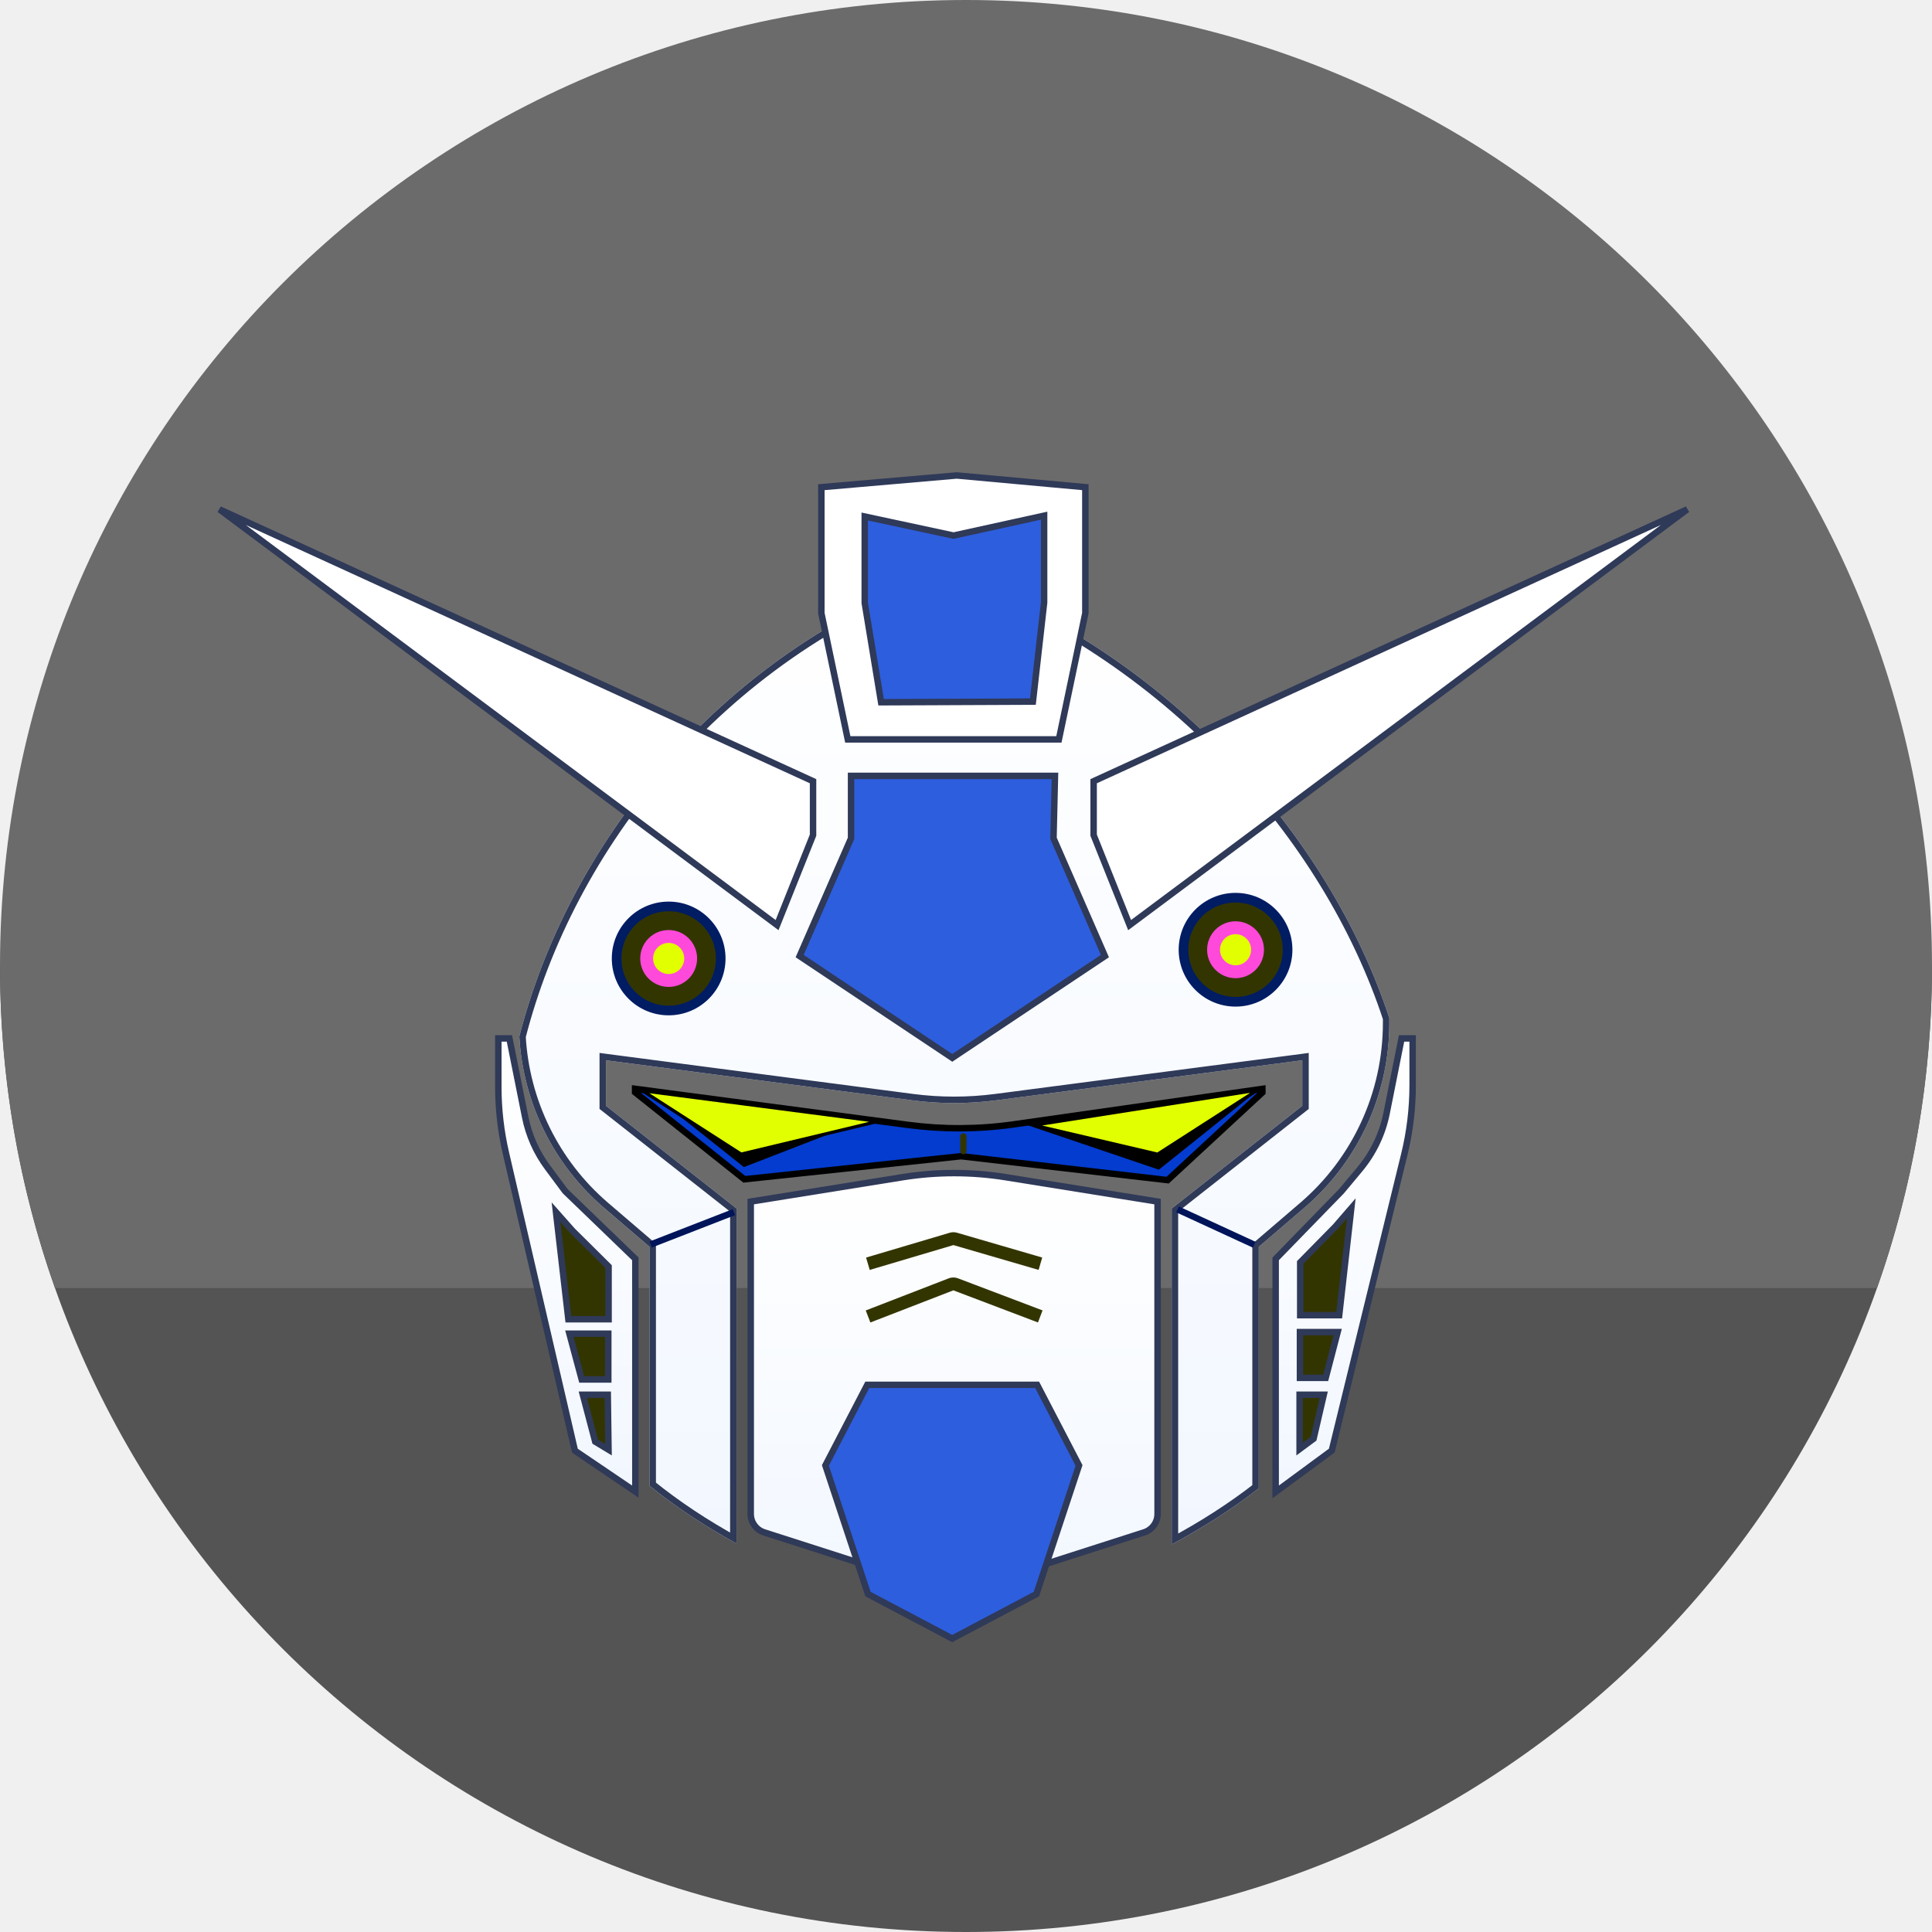
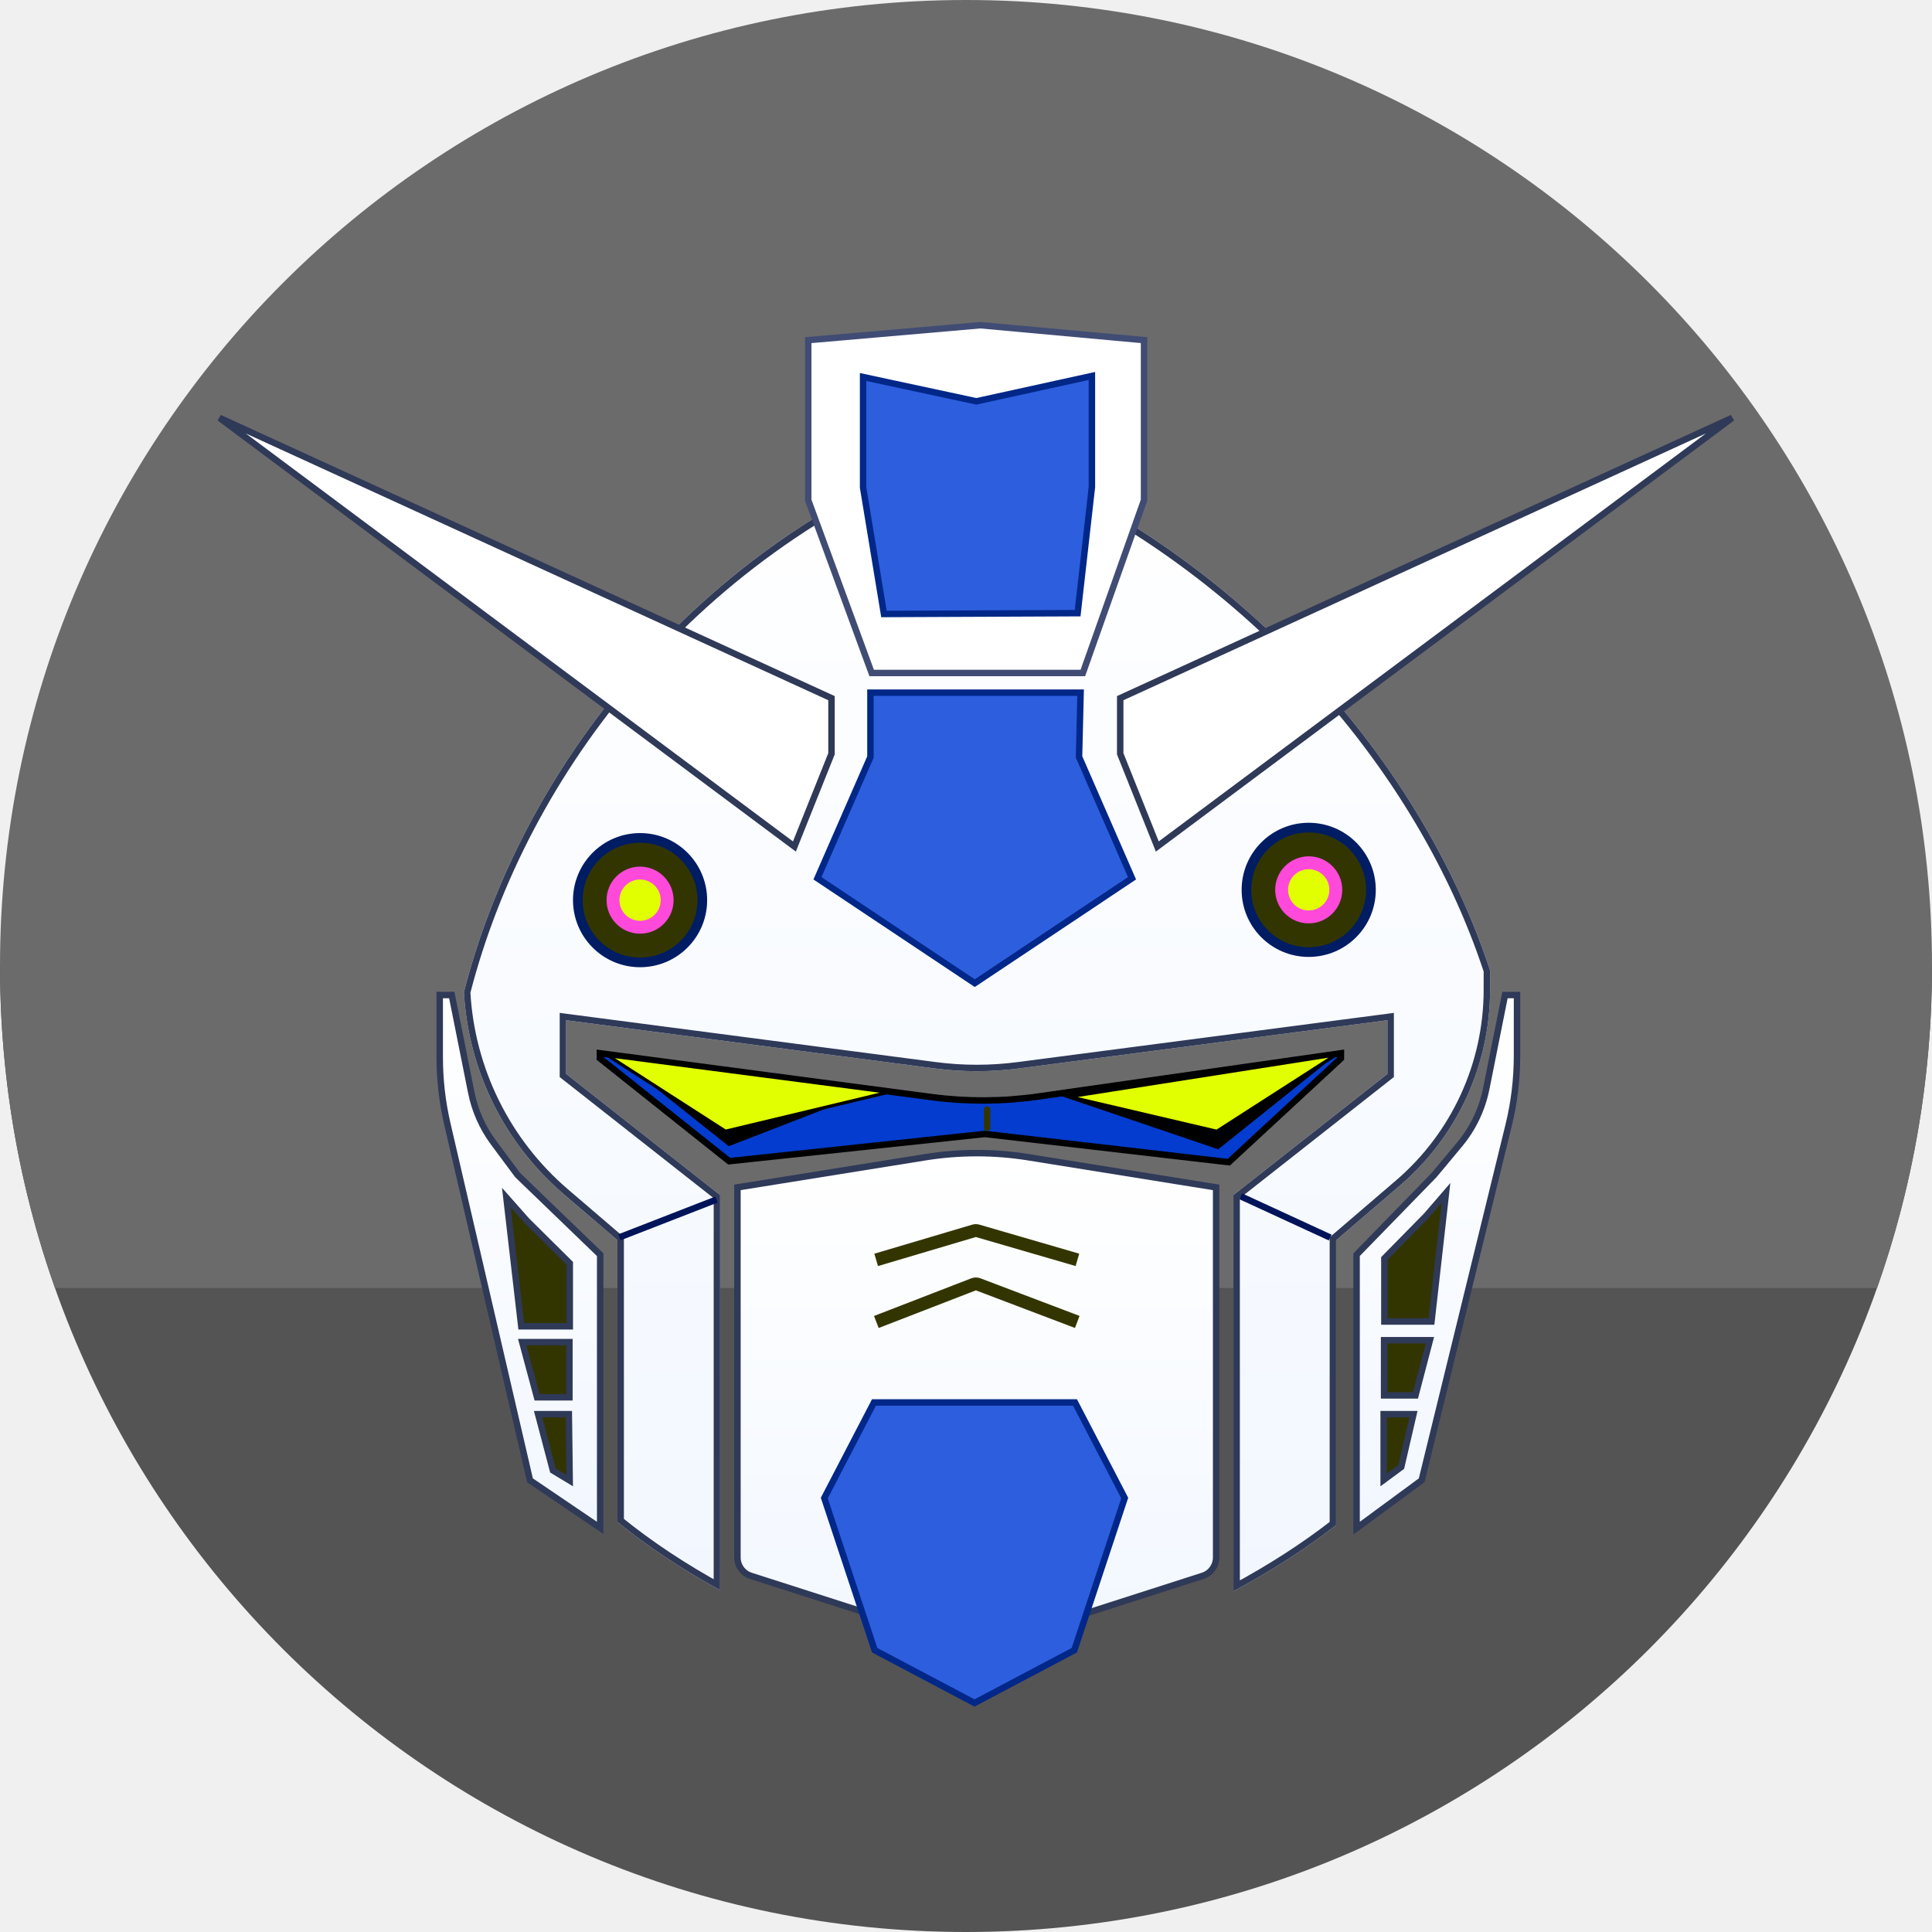
<svg xmlns="http://www.w3.org/2000/svg" width="60" height="60" viewBox="0 0 60 60" fill="none">
  <g clip-path="url(#clip0_406_2)">
    <path fill-rule="evenodd" clip-rule="evenodd" d="M30 60C46.569 60 60 46.569 60 30H0C0 46.569 13.431 60 30 60Z" fill="#545454" />
    <path fill-rule="evenodd" clip-rule="evenodd" d="M58.293 40C59.398 36.872 60 33.506 60 30C60 13.431 46.569 0 30 0C13.431 0 0 13.431 0 30C0 33.506 0.602 36.872 1.707 40H58.293Z" fill="#6B6B6B" />
    <mask id="path-3-inside-1_406_2" fill="white">
-       <path fill-rule="evenodd" clip-rule="evenodd" d="M43.147 31.618V31.771C43.147 33.977 42.183 36.072 40.508 37.508L39.092 38.722V45.672V46.222C38.289 46.847 37.388 47.427 36.389 47.962V37.531L40.444 34.342V32.928L30.928 34.172C30.067 34.285 29.196 34.285 28.335 34.172L18.819 32.928V34.342L22.874 37.531V47.936C21.868 47.385 20.967 46.786 20.171 46.14V45.671V38.72L18.755 37.507C17.186 36.162 16.241 34.238 16.128 32.187C17.634 26.32 22.186 20.361 29.361 17.752C36.303 20.277 41.281 25.938 43.147 31.618Z" />
+       <path fill-rule="evenodd" clip-rule="evenodd" d="M46.276 30.139V30.319V30.739C46.276 33.075 45.255 35.293 43.482 36.813L41.494 38.518V46.716V47.364C40.547 48.102 39.483 48.786 38.305 49.417V37.113L43.088 33.352V31.684L31.631 33.183C30.771 33.295 29.899 33.295 29.038 33.183L17.582 31.684V33.352L22.364 37.113V49.386C21.177 48.736 20.115 48.03 19.176 47.268V46.715V38.516L17.506 37.085C15.655 35.499 14.541 33.23 14.407 30.811C16.184 23.89 21.552 16.862 30.015 13.784C38.204 16.762 44.075 23.44 46.276 30.139Z" />
    </mask>
-     <path fill-rule="evenodd" clip-rule="evenodd" d="M43.147 31.618V31.771C43.147 33.977 42.183 36.072 40.508 37.508L39.092 38.722V45.672V46.222C38.289 46.847 37.388 47.427 36.389 47.962V37.531L40.444 34.342V32.928L30.928 34.172C30.067 34.285 29.196 34.285 28.335 34.172L18.819 32.928V34.342L22.874 37.531V47.936C21.868 47.385 20.967 46.786 20.171 46.14V45.671V38.72L18.755 37.507C17.186 36.162 16.241 34.238 16.128 32.187C17.634 26.32 22.186 20.361 29.361 17.752C36.303 20.277 41.281 25.938 43.147 31.618Z" fill="url(#paint0_linear_406_2)" />
-     <path d="M43.147 31.618H43.347V31.586L43.337 31.555L43.147 31.618ZM40.508 37.508L40.378 37.356L40.508 37.508ZM39.092 38.722L38.962 38.57L38.892 38.63V38.722H39.092ZM39.092 46.222L39.215 46.38L39.292 46.32V46.222H39.092ZM36.389 47.962H36.189V48.297L36.484 48.139L36.389 47.962ZM36.389 37.531L36.266 37.373L36.189 37.434V37.531H36.389ZM40.444 34.342L40.568 34.499L40.644 34.439V34.342H40.444ZM40.444 32.928H40.644V32.7L40.418 32.73L40.444 32.928ZM30.928 34.172L30.902 33.974L30.928 34.172ZM28.335 34.172L28.309 34.371L28.335 34.172ZM18.819 32.928L18.845 32.73L18.619 32.7V32.928H18.819ZM18.819 34.342H18.619V34.439L18.696 34.499L18.819 34.342ZM22.874 37.531H23.074V37.434L22.997 37.373L22.874 37.531ZM22.874 47.936L22.778 48.111L23.074 48.273V47.936H22.874ZM20.171 46.14H19.971V46.235L20.045 46.295L20.171 46.14ZM20.171 38.72H20.371V38.628L20.301 38.568L20.171 38.72ZM18.755 37.507L18.625 37.658H18.625L18.755 37.507ZM16.128 32.187L15.934 32.138L15.926 32.168L15.928 32.198L16.128 32.187ZM29.361 17.752L29.429 17.564L29.361 17.539L29.292 17.564L29.361 17.752ZM42.947 31.618V31.771H43.347V31.618H42.947ZM42.947 31.771C42.947 33.918 42.009 35.959 40.378 37.356L40.639 37.66C42.358 36.186 43.347 34.035 43.347 31.771H42.947ZM40.378 37.356L38.962 38.57L39.223 38.873L40.639 37.66L40.378 37.356ZM38.892 38.722V45.672H39.292V38.722H38.892ZM38.892 45.672V46.222H39.292V45.672H38.892ZM38.969 46.064C38.176 46.682 37.285 47.256 36.295 47.786L36.484 48.139C37.491 47.599 38.402 47.013 39.215 46.38L38.969 46.064ZM36.589 47.962V37.531H36.189V47.962H36.589ZM36.513 37.688L40.568 34.499L40.32 34.185L36.266 37.373L36.513 37.688ZM40.644 34.342V32.928H40.244V34.342H40.644ZM40.418 32.73L30.902 33.974L30.954 34.371L40.47 33.126L40.418 32.73ZM30.902 33.974C30.059 34.084 29.204 34.084 28.361 33.974L28.309 34.371C29.187 34.486 30.076 34.486 30.954 34.371L30.902 33.974ZM28.361 33.974L18.845 32.73L18.793 33.126L28.309 34.371L28.361 33.974ZM18.619 32.928V34.342H19.019V32.928H18.619ZM18.696 34.499L22.75 37.688L22.997 37.373L18.943 34.185L18.696 34.499ZM22.674 37.531V47.936H23.074V37.531H22.674ZM22.97 47.76C21.973 47.214 21.083 46.623 20.297 45.985L20.045 46.295C20.851 46.95 21.762 47.555 22.778 48.111L22.97 47.76ZM20.371 46.14V45.671H19.971V46.14H20.371ZM20.371 45.671V38.72H19.971V45.671H20.371ZM20.301 38.568L18.885 37.355L18.625 37.658L20.041 38.872L20.301 38.568ZM18.885 37.355C17.358 36.046 16.438 34.173 16.327 32.176L15.928 32.198C16.044 34.304 17.015 36.278 18.625 37.658L18.885 37.355ZM16.321 32.237C17.813 26.428 22.322 20.524 29.429 17.94L29.292 17.564C22.05 20.198 17.455 26.212 15.934 32.138L16.321 32.237ZM29.292 17.94C36.176 20.443 41.11 26.057 42.957 31.68L43.337 31.555C41.453 25.818 36.431 20.11 29.429 17.564L29.292 17.94Z" fill="#2F3958" mask="url(#path-3-inside-1_406_2)" />
-     <path d="M23.399 37.303L23.315 37.316V37.401V47.017C23.315 47.278 23.483 47.509 23.732 47.589L29.601 49.473L29.632 49.483L29.663 49.473L35.532 47.589C35.781 47.509 35.949 47.278 35.949 47.017V37.401V37.316L35.865 37.303L31.233 36.559C30.172 36.389 29.092 36.389 28.031 36.559L23.399 37.303Z" fill="url(#paint1_linear_406_2)" stroke="#2F3958" stroke-width="0.2" />
-     <path d="M32.209 43.007L33.51 45.51L32.187 49.505L29.572 50.887L26.956 49.505L25.633 45.51L26.934 43.007L29.572 43.007L32.209 43.007Z" fill="#2D5EDE" stroke="#2F3958" stroke-width="0.2" />
-     <path d="M27.145 39.19L29.551 38.476C29.587 38.465 29.627 38.465 29.663 38.475L32.119 39.19" stroke="#333501" stroke-width="0.4" stroke-linecap="square" />
-     <path d="M27.145 40.812L29.536 39.886C29.582 39.869 29.633 39.868 29.679 39.886L32.119 40.812" stroke="#333501" stroke-width="0.4" stroke-linecap="square" />
-     <path d="M19.731 39.136V39.094L19.7 39.065L17.552 36.993L17.003 36.254C16.659 35.791 16.422 35.258 16.309 34.692L15.836 32.329L15.82 32.249H15.738H15.576H15.476V32.349V33.752C15.476 34.444 15.555 35.133 15.711 35.807L17.846 45.013L17.855 45.051L17.887 45.074L19.574 46.217L19.731 46.323V46.135V39.136Z" fill="url(#paint2_linear_406_2)" stroke="#2F3958" stroke-width="0.2" />
-     <path d="M18.065 42.84L17.683 41.419H18.891V42.84H18.065Z" fill="#333501" stroke="#2F3958" stroke-width="0.2" />
-     <path d="M17.775 38.218L17.775 38.218L17.779 38.223L18.355 38.793L18.9 39.334V40.971H17.651L17.267 37.645L17.775 38.218Z" fill="#333501" stroke="#2F3958" stroke-width="0.2" />
-     <path d="M18.485 44.772L18.101 43.315H18.875L18.898 45.021L18.485 44.772Z" fill="#333501" stroke="#2F3958" stroke-width="0.2" />
-     <path d="M39.617 39.136V39.096L39.645 39.067L41.663 36.992L42.233 36.309C42.649 35.809 42.934 35.214 43.062 34.576L43.511 32.329L43.527 32.249H43.609H43.771H43.871V32.349V33.695C43.871 34.425 43.784 35.152 43.61 35.86L41.368 45.014L41.359 45.05L41.33 45.071L39.776 46.215L39.617 46.332V46.135V39.136Z" fill="url(#paint3_linear_406_2)" stroke="#2F3958" stroke-width="0.2" />
-     <path d="M41.171 42.791L41.542 41.369H40.371V42.791H41.171Z" fill="#333501" stroke="#2F3958" stroke-width="0.2" />
-     <path d="M41.475 38.09L41.475 38.091L41.471 38.095L40.379 39.206V40.844H41.59L41.965 37.524L41.475 38.09Z" fill="#333501" stroke="#2F3958" stroke-width="0.2" />
-     <path d="M40.794 44.681L41.111 43.315H40.36V45.002L40.794 44.681Z" fill="#333501" stroke="#2F3958" stroke-width="0.2" />
-     <circle cx="38.371" cy="29.495" r="1.616" fill="#333501" stroke="#001C63" stroke-width="0.3" />
-     <circle cx="38.371" cy="29.495" r="0.683" fill="#E1FF00" stroke="#FF49DB" stroke-width="0.4" />
-     <circle cx="20.766" cy="29.766" r="1.616" fill="#333501" stroke="#001C63" stroke-width="0.3" />
-     <circle cx="20.766" cy="29.766" r="0.683" fill="#E1FF00" stroke="#FF49DB" stroke-width="0.4" />
-     <path d="M26.43 26.014V24.096L29.574 24.096L32.763 24.096L32.718 26.012L32.717 26.034L32.726 26.054L34.314 29.692L29.574 32.853L24.834 29.692L26.422 26.054L26.43 26.035V26.014Z" fill="#2D5EDE" stroke="#2F3958" stroke-width="0.2" />
-     <path d="M25.25 25.937L24.133 28.73L6.816 15.819L25.25 24.261L25.25 25.937Z" fill="white" stroke="#2F3958" stroke-width="0.2" />
-     <path d="M33.964 25.937L35.081 28.73L52.398 15.819L33.964 24.261L33.964 25.937Z" fill="white" stroke="#2F3958" stroke-width="0.2" />
-     <path d="M25.508 19.041V15.13L29.712 14.766L33.706 15.13V19.041L32.885 22.963H26.329L25.508 19.041Z" fill="white" stroke="#2F3958" stroke-width="0.2" />
-     <path d="M26.855 18.725L26.855 16.041L29.591 16.628L29.613 16.633L29.635 16.628L32.426 16.015L32.426 18.716L32.078 21.789L27.363 21.809L26.855 18.725Z" fill="#2D5EDE" stroke="#2F3958" stroke-width="0.2" stroke-linecap="round" />
-     <path d="M29.855 35.908L29.844 35.907L29.833 35.908L23.116 36.624L19.723 33.922V33.814L28.194 34.934C29.289 35.079 30.398 35.074 31.491 34.917L39.204 33.816L39.204 33.927L36.262 36.65L29.855 35.908Z" fill="#033CCF" stroke="black" stroke-width="0.2" />
-     <path d="M20.021 33.794L27.019 34.727L23.102 36.245L20.021 33.794Z" fill="black" />
-     <path d="M39.234 33.727L31.806 34.908L35.989 36.325L39.234 33.727Z" fill="black" />
-     <path d="M23.016 35.843L19.953 33.873L27.265 34.825L23.016 35.843Z" fill="#E1FF00" stroke="black" stroke-width="0.1" />
-     <path d="M35.951 35.845L39.049 33.854L32.105 34.944L35.951 35.845Z" fill="#E1FF00" stroke="black" stroke-width="0.1" />
-     <line x1="29.918" y1="35.293" x2="29.918" y2="35.746" stroke="#333501" stroke-width="0.2" stroke-linecap="round" />
-     <path d="M20.3 38.614L22.7 37.68" stroke="#001459" stroke-width="0.2" stroke-linecap="square" />
-     <path d="M38.86 38.614L36.66 37.6" stroke="#001459" stroke-width="0.2" stroke-linecap="square" />
+     <path fill-rule="evenodd" clip-rule="evenodd" d="M46.276 30.139V30.319V30.739C46.276 33.075 45.255 35.293 43.482 36.813L41.494 38.518V46.716V47.364C40.547 48.102 39.483 48.786 38.305 49.417V37.113L43.088 33.352V31.684L31.631 33.183C30.771 33.295 29.899 33.295 29.038 33.183L17.582 31.684V33.352L22.364 37.113V49.386C21.177 48.736 20.115 48.03 19.176 47.268V46.715V38.516L17.506 37.085C15.655 35.499 14.541 33.23 14.407 30.811C16.184 23.89 21.552 16.862 30.015 13.784C38.204 16.762 44.075 23.44 46.276 30.139Z" fill="url(#paint0_linear_406_2)" />
+     <path d="M46.276 30.139H46.476V30.107L46.466 30.076L46.276 30.139ZM43.482 36.813L43.612 36.965L43.612 36.965L43.482 36.813ZM41.494 38.518L41.363 38.366L41.294 38.426V38.518H41.494ZM41.494 47.364L41.617 47.522L41.694 47.462V47.364H41.494ZM38.305 49.417H38.105V49.751L38.4 49.593L38.305 49.417ZM38.305 37.113L38.182 36.956L38.105 37.016V37.113H38.305ZM43.088 33.352L43.211 33.509L43.288 33.449V33.352H43.088ZM43.088 31.684H43.288V31.456L43.062 31.486L43.088 31.684ZM31.631 33.183L31.605 32.984L31.605 32.984L31.631 33.183ZM29.038 33.183L29.064 32.984L29.064 32.984L29.038 33.183ZM17.582 31.684L17.608 31.486L17.382 31.456V31.684H17.582ZM17.582 33.352H17.382V33.449L17.458 33.509L17.582 33.352ZM22.364 37.113H22.564V37.016L22.488 36.956L22.364 37.113ZM22.364 49.386L22.268 49.561L22.564 49.723V49.386H22.364ZM19.176 47.268H18.976V47.363L19.05 47.423L19.176 47.268ZM19.176 38.516H19.376V38.424L19.306 38.364L19.176 38.516ZM17.506 37.085L17.376 37.237L17.376 37.237L17.506 37.085ZM14.407 30.811L14.213 30.761L14.206 30.791L14.207 30.822L14.407 30.811ZM30.015 13.784L30.084 13.596L30.015 13.572L29.947 13.596L30.015 13.784ZM46.076 30.139V30.319H46.476V30.139H46.076ZM46.076 30.319V30.739H46.476V30.319H46.076ZM46.076 30.739C46.076 33.016 45.081 35.179 43.352 36.661L43.612 36.965C45.43 35.407 46.476 33.133 46.476 30.739H46.076ZM43.352 36.661L41.363 38.366L41.624 38.67L43.612 36.965L43.352 36.661ZM41.294 38.518V46.716H41.694V38.518H41.294ZM41.294 46.716V47.364H41.694V46.716H41.294ZM41.371 47.206C40.434 47.937 39.38 48.614 38.211 49.241L38.4 49.593C39.587 48.958 40.659 48.268 41.617 47.522L41.371 47.206ZM38.505 49.417V37.113H38.105V49.417H38.505ZM38.429 37.27L43.211 33.509L42.964 33.195L38.182 36.956L38.429 37.27ZM43.288 33.352V31.684H42.888V33.352H43.288ZM43.062 31.486L31.605 32.984L31.657 33.381L43.114 31.883L43.062 31.486ZM31.605 32.984C30.762 33.095 29.907 33.095 29.064 32.984L29.012 33.381C29.89 33.496 30.779 33.496 31.657 33.381L31.605 32.984ZM29.064 32.984L17.608 31.486L17.556 31.883L29.012 33.381L29.064 32.984ZM17.382 31.684V33.352H17.782V31.684H17.382ZM17.458 33.509L22.24 37.27L22.488 36.956L17.705 33.195L17.458 33.509ZM22.164 37.113V49.386H22.564V37.113H22.164ZM22.46 49.21C21.283 48.565 20.23 47.867 19.302 47.112L19.05 47.423C19.999 48.194 21.072 48.906 22.268 49.561L22.46 49.21ZM19.376 47.268V46.715H18.976V47.268H19.376ZM19.376 46.715V38.516H18.976V46.715H19.376ZM19.306 38.364L17.636 36.933L17.376 37.237L19.046 38.668L19.306 38.364ZM17.636 36.933C15.827 35.383 14.738 33.164 14.607 30.8L14.207 30.822C14.344 33.295 15.484 35.615 17.376 37.237L17.636 36.933ZM14.601 30.86C16.363 23.998 21.688 17.025 30.084 13.972L29.947 13.596C21.417 16.698 16.005 23.782 14.213 30.761L14.601 30.86ZM29.947 13.972C38.077 16.929 43.904 23.559 46.086 30.201L46.466 30.076C44.247 23.32 38.331 16.596 30.084 13.596L29.947 13.972Z" fill="#2F3958" mask="url(#path-3-inside-1_406_2)" />
+     <path d="M22.986 36.862L22.902 36.875V36.961V48.368C22.902 48.629 23.07 48.86 23.319 48.939L30.305 51.182L30.335 51.192L30.366 51.182L37.352 48.939C37.6 48.86 37.768 48.629 37.768 48.368V36.961V36.875L37.684 36.862L31.936 35.939C30.876 35.769 29.795 35.769 28.734 35.939L22.986 36.862Z" fill="url(#paint1_linear_406_2)" stroke="#2F3958" stroke-width="0.2" />
+     <path d="M33.385 43.554L34.929 46.523L33.364 51.249L30.264 52.887L27.164 51.249L25.599 46.523L27.142 43.554L30.264 43.554L33.385 43.554Z" fill="#2D5EDE" stroke="#012788" stroke-width="0.2" />
+     <path d="M27.402 39.07L30.249 38.225C30.286 38.214 30.325 38.214 30.362 38.225L33.268 39.07" stroke="#333501" stroke-width="0.4" stroke-linecap="square" />
+     <path d="M27.402 40.983L30.234 39.887C30.28 39.869 30.331 39.869 30.377 39.886L33.268 40.983" stroke="#333501" stroke-width="0.4" stroke-linecap="square" />
+     <path d="M18.639 39.007V38.965L18.608 38.935L16.074 36.491L15.329 35.488C14.985 35.025 14.748 34.492 14.635 33.927L14.046 30.981L14.03 30.901H13.947H13.756H13.656V31.001V32.84C13.656 33.532 13.735 34.222 13.891 34.896L16.451 45.935L16.46 45.973L16.493 45.995L18.483 47.344L18.639 47.45V47.261V39.007Z" fill="url(#paint2_linear_406_2)" stroke="#2F3958" stroke-width="0.2" />
+     <path d="M16.678 43.394L16.218 41.681H17.684V43.394H16.678Z" fill="#333501" stroke="#2F3958" stroke-width="0.2" />
+     <path d="M16.363 37.912L16.363 37.912L16.368 37.917L17.046 38.589L17.695 39.232V41.189H16.188L15.726 37.193L16.363 37.912Z" fill="#333501" stroke="#2F3958" stroke-width="0.2" />
+     <path d="M17.172 45.666L16.711 43.918H17.666L17.692 45.98L17.172 45.666Z" fill="#333501" stroke="#2F3958" stroke-width="0.2" />
+     <path d="M42.13 39.007V38.967L42.158 38.937L44.539 36.49L45.328 35.543C45.745 35.044 46.029 34.448 46.157 33.811L46.723 30.981L46.739 30.901H46.821H47.012H47.112V31.001V32.784C47.112 33.514 47.025 34.241 46.851 34.949L44.16 45.936L44.151 45.971L44.122 45.993L42.289 47.342L42.13 47.459V47.261V39.007Z" fill="url(#paint3_linear_406_2)" stroke="#2F3958" stroke-width="0.2" />
+     <path d="M43.959 43.335L44.407 41.622H42.984V43.335H43.959Z" fill="#333501" stroke="#2F3958" stroke-width="0.2" />
+     <path d="M44.291 37.762L44.291 37.762L44.286 37.766L42.993 39.082V41.04H44.456L44.906 37.05L44.291 37.762Z" fill="#333501" stroke="#2F3958" stroke-width="0.2" />
+     <path d="M43.517 45.558L43.897 43.918H42.971V45.961L43.517 45.558Z" fill="#333501" stroke="#2F3958" stroke-width="0.2" />
+     <circle cx="40.643" cy="27.635" r="1.933" fill="#333501" stroke="#001C63" stroke-width="0.3" />
+     <circle cx="40.643" cy="27.635" r="0.841" fill="#E1FF00" stroke="#FF49DB" stroke-width="0.4" />
+     <circle cx="19.878" cy="27.955" r="1.933" fill="#333501" stroke="#001C63" stroke-width="0.3" />
+     <circle cx="19.878" cy="27.955" r="0.841" fill="#E1FF00" stroke="#FF49DB" stroke-width="0.4" />
+     <path d="M27.032 21.511L30.272 21.511L33.559 21.511L33.511 23.486L33.511 23.508L33.52 23.528L35.156 27.276L30.272 30.533L25.387 27.276L27.024 23.528L27.032 23.509V23.488V21.511Z" fill="#2D5EDE" stroke="#012788" stroke-width="0.2" />
+     <path d="M25.823 23.409L24.671 26.289L6.816 12.977L25.823 21.682L25.823 23.409Z" fill="white" stroke="#2F3958" stroke-width="0.2" />
+     <path d="M34.789 23.409L35.941 26.289L53.795 12.977L34.789 21.682L34.789 23.409Z" fill="white" stroke="#2F3958" stroke-width="0.2" />
+     <path d="M35.529 15.533L33.629 20.9H27.07L25.1 15.533V10.564L30.447 10.1L35.529 10.563V15.533Z" fill="white" stroke="#404C74" stroke-width="0.2" />
+     <path d="M26.804 15.139L26.804 11.708L30.299 12.459L30.321 12.464L30.342 12.459L33.91 11.676L33.91 15.129L33.467 19.042L27.452 19.068L26.804 15.139Z" fill="#2D5EDE" stroke="#012788" stroke-width="0.2" stroke-linecap="round" />
+     <path d="M30.596 35.217L30.585 35.216L30.574 35.217L22.644 36.062L18.63 32.866V32.709L28.935 34.072C30.03 34.217 31.139 34.211 32.233 34.055L41.644 32.71L41.643 32.87L38.161 36.093L30.596 35.217Z" fill="#033CCF" stroke="black" stroke-width="0.2" />
+     <path d="M18.999 32.705L27.253 33.806L22.633 35.597L18.999 32.705Z" fill="black" />
+     <path d="M41.661 32.627L32.899 34.019L37.833 35.692L41.661 32.627Z" fill="black" />
+     <path d="M22.53 35.132L18.881 32.784L27.592 33.92L22.53 35.132Z" fill="#E1FF00" stroke="black" stroke-width="0.1" />
+     <path d="M37.79 35.134L41.483 32.761L33.205 34.06L37.79 35.134Z" fill="#E1FF00" stroke="black" stroke-width="0.1" />
+     <line x1="30.655" y1="34.456" x2="30.655" y2="35.027" stroke="#333501" stroke-width="0.2" stroke-linecap="round" />
+     <path d="M19.328 38.391L22.159 37.289" stroke="#001459" stroke-width="0.2" stroke-linecap="square" />
+     <path d="M41.219 38.391L38.625 37.195" stroke="#001459" stroke-width="0.2" stroke-linecap="square" />
  </g>
  <defs>
-     <linearGradient id="paint0_linear_406_2" x1="29.637" y1="17.752" x2="29.637" y2="47.962" gradientUnits="userSpaceOnUse">
+     <linearGradient id="paint0_linear_406_2" x1="30.341" y1="13.784" x2="30.341" y2="49.417" gradientUnits="userSpaceOnUse">
      <stop stop-color="white" />
      <stop offset="1" stop-color="#F2F7FF" />
    </linearGradient>
-     <linearGradient id="paint1_linear_406_2" x1="29.632" y1="36.403" x2="29.632" y2="49.378" gradientUnits="userSpaceOnUse">
+     <linearGradient id="paint1_linear_406_2" x1="30.335" y1="35.783" x2="30.335" y2="51.087" gradientUnits="userSpaceOnUse">
      <stop stop-color="white" />
      <stop offset="1" stop-color="#F2F7FF" />
    </linearGradient>
-     <linearGradient id="paint2_linear_406_2" x1="17.603" y1="32.349" x2="17.603" y2="46.135" gradientUnits="userSpaceOnUse">
+     <linearGradient id="paint2_linear_406_2" x1="16.147" y1="31.001" x2="16.147" y2="47.261" gradientUnits="userSpaceOnUse">
      <stop stop-color="white" />
      <stop offset="1" stop-color="#F2F7FF" />
    </linearGradient>
-     <linearGradient id="paint3_linear_406_2" x1="41.744" y1="32.349" x2="41.744" y2="46.135" gradientUnits="userSpaceOnUse">
+     <linearGradient id="paint3_linear_406_2" x1="44.621" y1="31.001" x2="44.621" y2="47.261" gradientUnits="userSpaceOnUse">
      <stop stop-color="white" />
      <stop offset="1" stop-color="#F2F7FF" />
    </linearGradient>
    <clipPath id="clip0_406_2">
      <rect width="60" height="60" fill="white" />
    </clipPath>
  </defs>
</svg>
